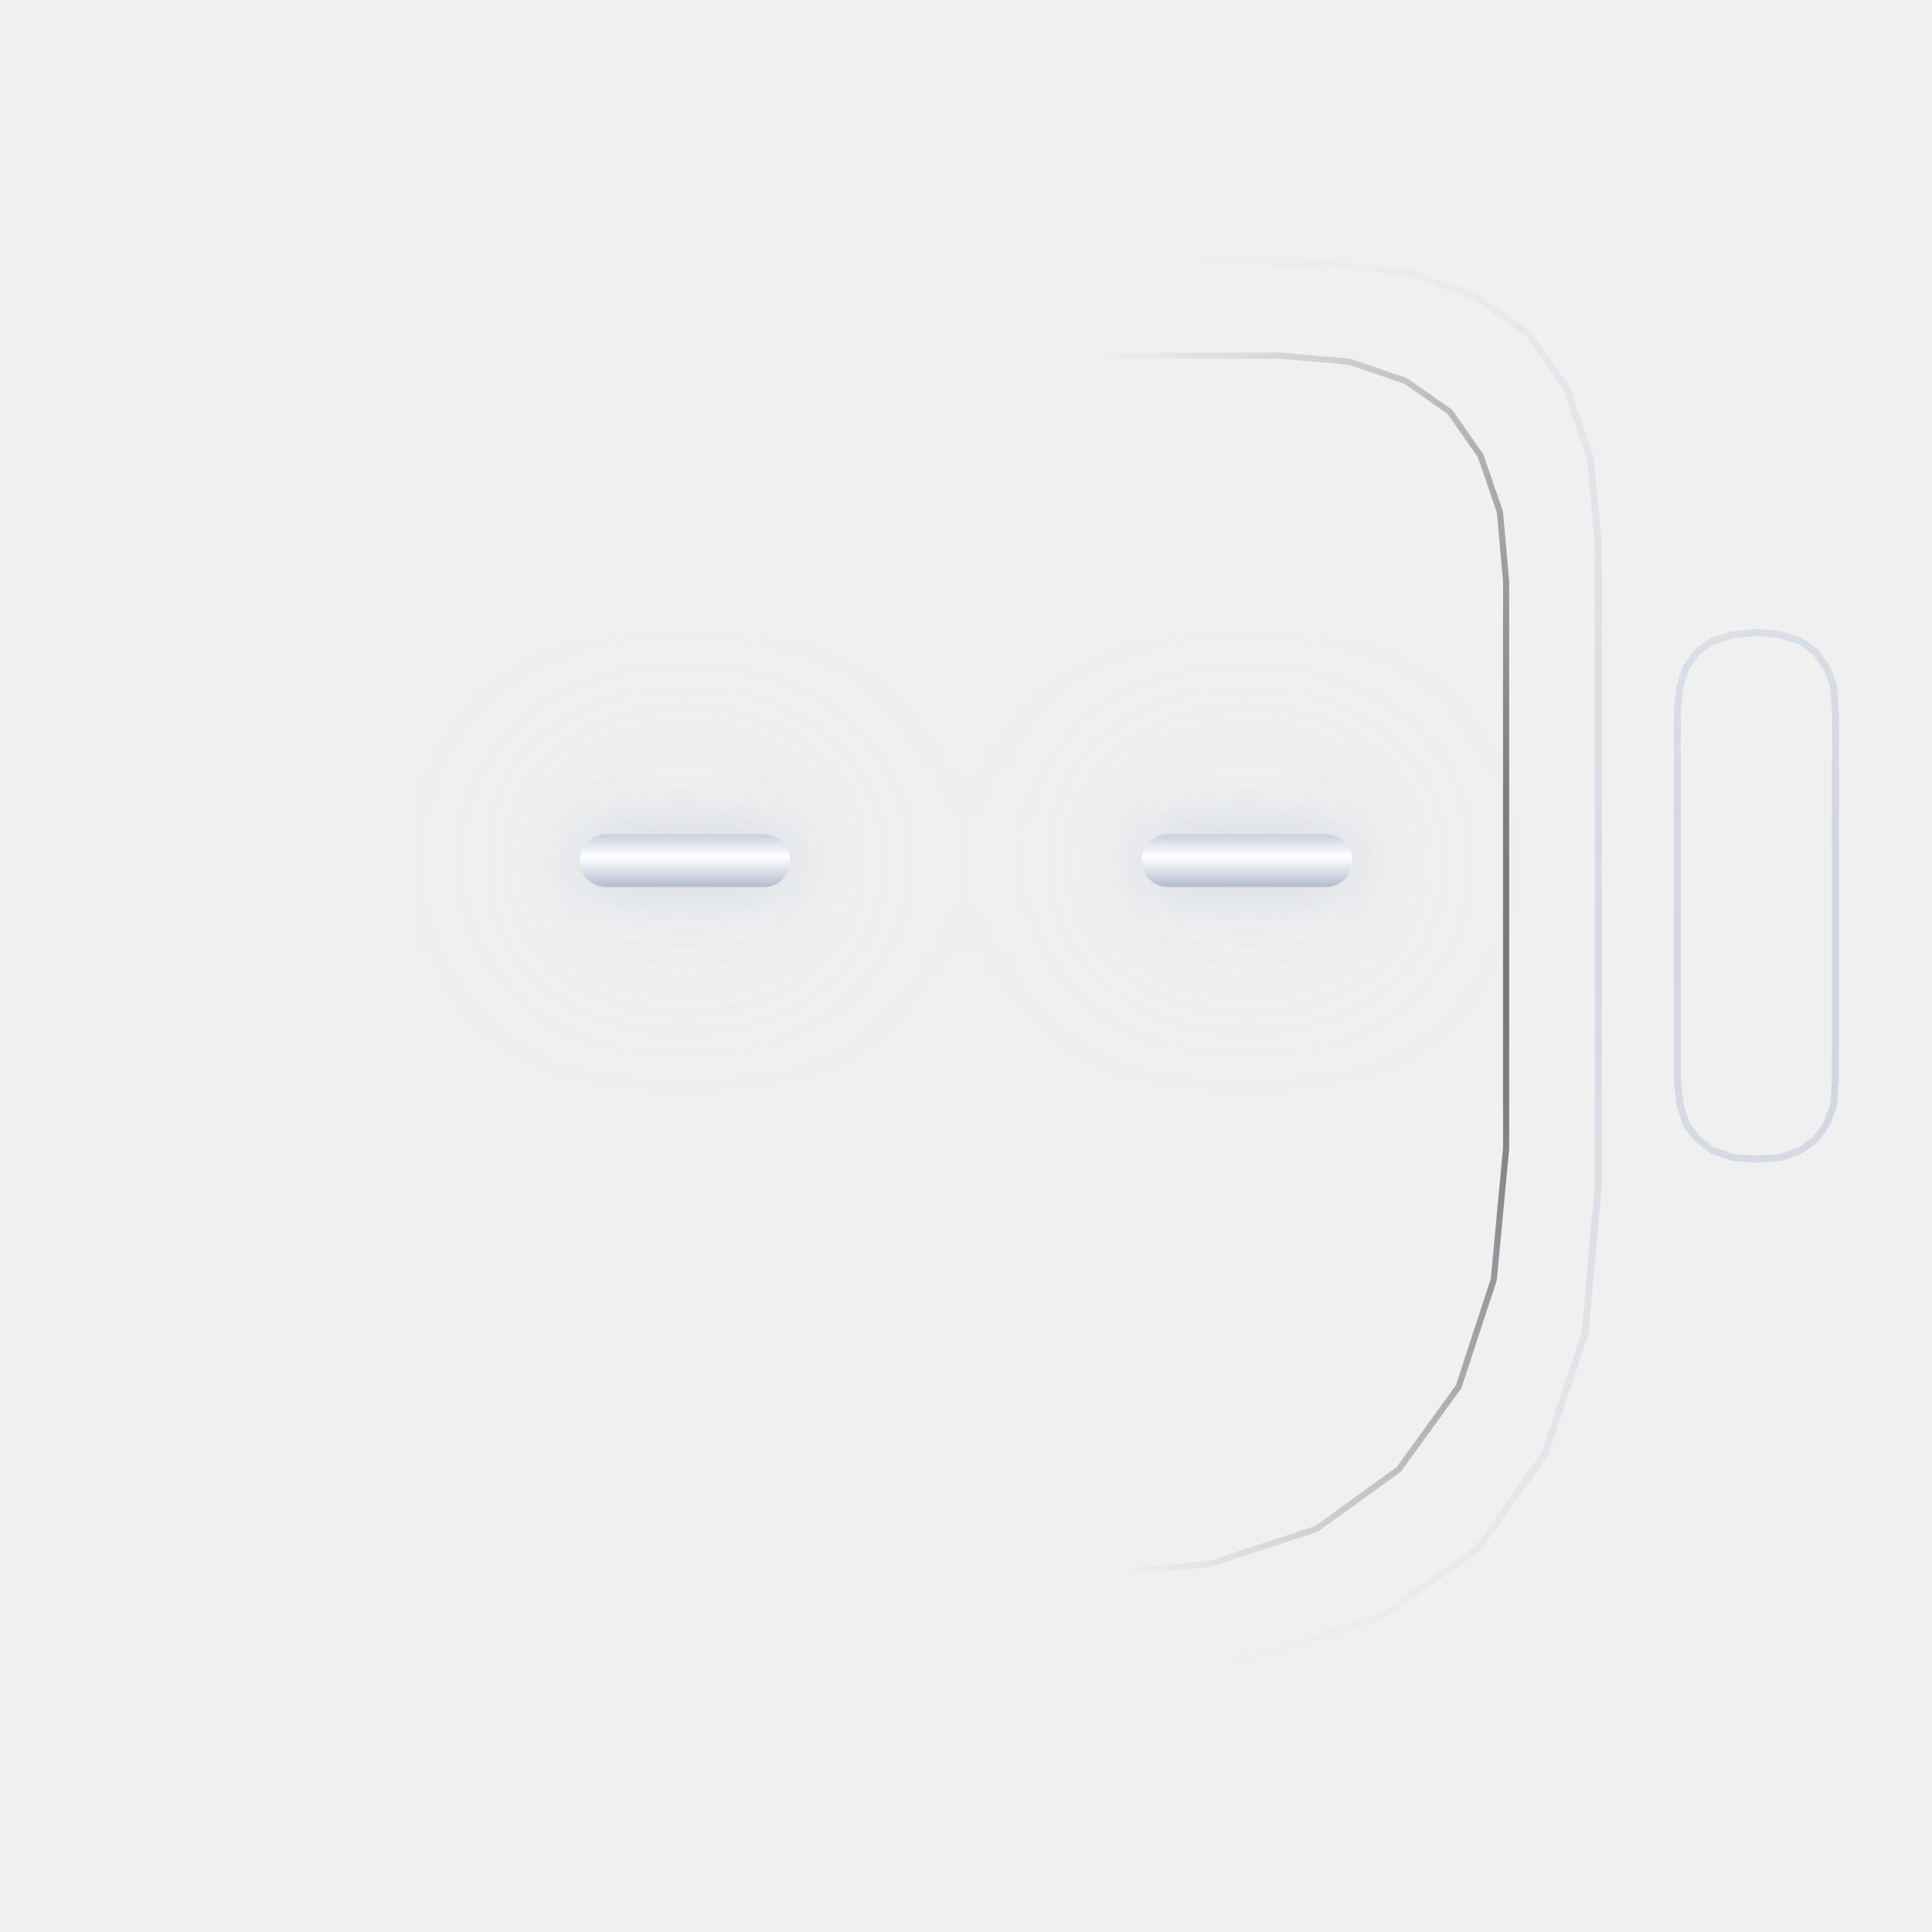
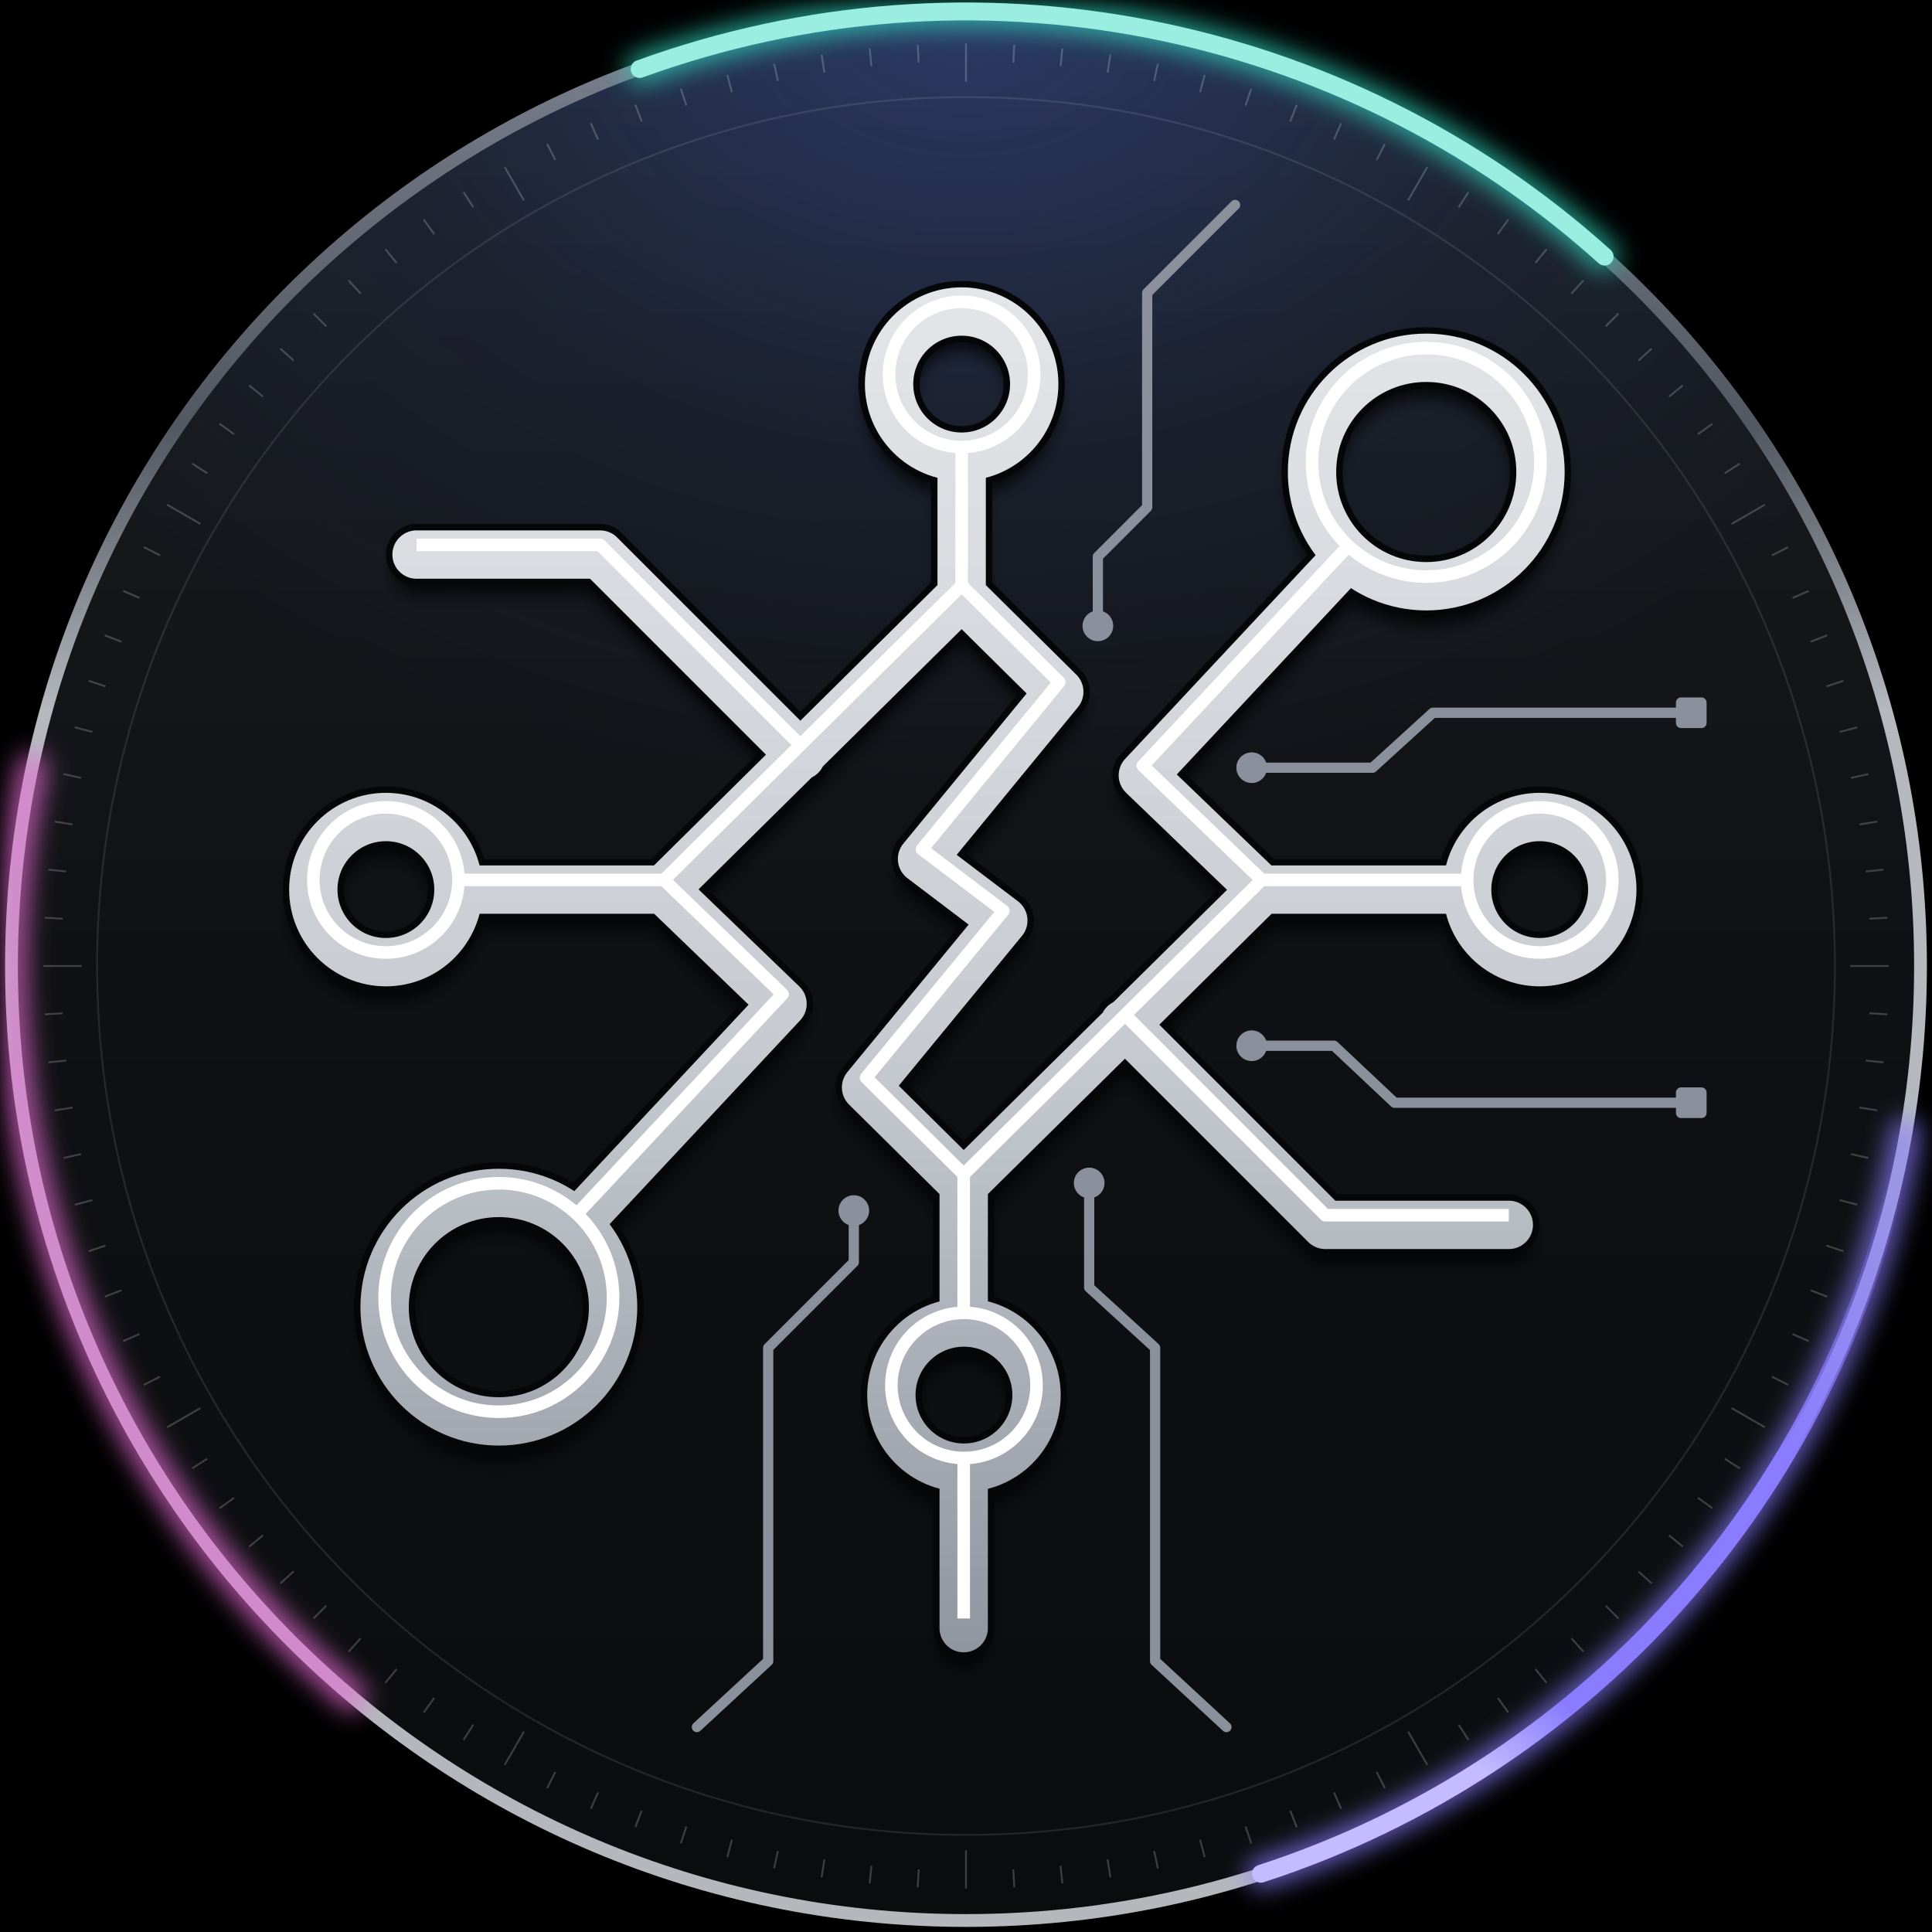
- <svg xmlns="http://www.w3.org/2000/svg" width="512" height="512" viewBox="1 1 22 22" role="img" aria-label="Botlane">
+ <svg xmlns="http://www.w3.org/2000/svg" width="1024" height="1024" viewBox="-378 -378 756 756" shape-rendering="geometricPrecision" role="img" aria-label="Botlane" class="shrink-0">
+   <rect x="-378" y="-378" width="756" height="756" fill="#000000" />
  <defs>
-     <radialGradient id="m-fall" gradientUnits="userSpaceOnUse" cx="22.2" cy="11.8" r="11">
-       <stop offset="0.1" stop-color="#fff" />
-       <stop offset="0.5" stop-color="#fff" stop-opacity="0.5" />
-       <stop offset="1" stop-color="#fff" stop-opacity="0" />
+     <linearGradient id="_R_0_-ring" gradientUnits="userSpaceOnUse" x1="0" y1="-540" x2="0" y2="540">
+       <stop offset="0" style="stop-color:#EDEEF0" />
+       <stop offset="1" stop-opacity="0.62" style="stop-color:#EDEEF0" />
+     </linearGradient>
+     <linearGradient id="_R_0_-arc0" gradientUnits="userSpaceOnUse" x1="-268" y1="-463.1" x2="-97.5" y2="-528.5">
+       <stop offset="0" stop-opacity="0.5" style="stop-color:#5BDACB" />
+       <stop offset="1" style="stop-color:#5BDACB" />
+     </linearGradient>
+     <linearGradient id="_R_0_-arc1" gradientUnits="userSpaceOnUse" x1="220.1" y1="426.2" x2="426.5" y2="223.5">
+       <stop offset="0" stop-opacity="0.5" style="stop-color:#A397FB" />
+       <stop offset="1" style="stop-color:#A397FB" />
+     </linearGradient>
+     <linearGradient id="_R_0_-arc2" gradientUnits="userSpaceOnUse" x1="84.1" y1="470.7" x2="-403.5" y2="248.5">
+       <stop offset="0" stop-opacity="0.5" style="stop-color:#E58ADA" />
+       <stop offset="1" style="stop-color:#E58ADA" />
+     </linearGradient>
+     <linearGradient id="_R_0_-glass" gradientUnits="userSpaceOnUse" x1="0" y1="-376" x2="0" y2="376">
+       <stop offset="0" stop-color="#1C1F24" />
+       <stop offset="0.5" stop-color="#101114" />
+       <stop offset="1" stop-color="#0B0C0E" />
+     </linearGradient>
+     <radialGradient id="_R_0_-fall" gradientUnits="userSpaceOnUse" cx="0" cy="0" r="1" gradientTransform="translate(0 -376) scale(432.4 312.08)">
+       <stop offset="0" stop-color="#4F7BFF" stop-opacity="0.3" />
+       <stop offset="0.55" stop-color="#4F7BFF" stop-opacity="0.07" />
+       <stop offset="1" stop-color="#4F7BFF" stop-opacity="0" />
    </radialGradient>
-     <mask id="m-rim" maskUnits="userSpaceOnUse" x="-2" y="-2" width="28" height="28">
-       <rect x="-2" y="-2" width="28" height="28" fill="url(#m-fall)" />
+     <linearGradient id="_R_0_-edge" gradientUnits="userSpaceOnUse" x1="0" y1="-376" x2="0" y2="376">
+       <stop offset="0" stop-color="#fff" />
+       <stop offset="0.35" stop-color="#B6BAC2" stop-opacity="0.75" />
+       <stop offset="0.8" stop-color="#6C727E" stop-opacity="0.7" />
+       <stop offset="1" stop-color="#C7CBD1" stop-opacity="0.9" />
+     </linearGradient>
+     <linearGradient id="_R_0_-metal" gradientUnits="userSpaceOnUse" x1="0" y1="-310" x2="0" y2="310">
+       <stop offset="0" stop-color="#E8E9EC" />
+       <stop offset="0.55" stop-color="#C7CBD1" />
+       <stop offset="1" stop-color="#868C97" />
+     </linearGradient>
+     <linearGradient id="_R_0_-beam0" gradientUnits="userSpaceOnUse" x1="-127.7" y1="-351" x2="249.9" y2="-277.6">
+       <stop offset="0" stop-color="#2DD4BF" stop-opacity="0" />
+       <stop offset="0.4" stop-color="#2DD4BF" />
+       <stop offset="0.86" stop-color="#2DD4BF" />
+       <stop offset="1" stop-color="#99EDE1" />
+     </linearGradient>
+     <linearGradient id="_R_0_-beam1" gradientUnits="userSpaceOnUse" x1="367.8" y1="64.9" x2="115.4" y2="355.2">
+       <stop offset="0" stop-color="#8B7CFF" stop-opacity="0" />
+       <stop offset="0.4" stop-color="#8B7CFF" />
+       <stop offset="0.86" stop-color="#8B7CFF" />
+       <stop offset="1" stop-color="#C4BCFF" />
+     </linearGradient>
+     <linearGradient id="_R_0_-beam2" gradientUnits="userSpaceOnUse" x1="-240.1" y1="286.1" x2="-365.3" y2="-77.7">
+       <stop offset="0" stop-color="#E36BD3" stop-opacity="0" />
+       <stop offset="0.4" stop-color="#E36BD3" />
+       <stop offset="0.86" stop-color="#E36BD3" />
+       <stop offset="1" stop-color="#F4B9EC" />
+     </linearGradient>
+     <filter id="_R_0_-blur" filterUnits="userSpaceOnUse" x="-378" y="-378" width="756" height="756">
+       <feGaussianBlur stdDeviation="5" />
+     </filter>
+     <filter id="_R_0_-soft" filterUnits="userSpaceOnUse" x="-376" y="-376" width="752" height="752">
+       <feGaussianBlur stdDeviation="3" />
+     </filter>
+     <clipPath id="_R_0_-in">
+       <circle r="375" />
+     </clipPath>
+     <mask id="_R_0_-inner" maskUnits="userSpaceOnUse" x="-376" y="-376" width="752" height="752">
+       <path d="M-1.7 -199.3L-1.7 -145.1L36.5 -107.3L-17.2 -41.9L14.6 -17.8L-39.1 47.5L-0.9 85.3L-0.9 139.5M-0.9 196.3L-0.9 259.1M-1.7 -145.1L-118.2 -29.9L-198.6 -29.9M-0.9 85.3L115.7 -29.9L196.1 -29.9M-118.2 -29.9L-71.8 14.8L-152.2 100.8M115.7 -29.9L69.2 -74.6L149.6 -160.6M-215.0 -161.0L-143.2 -161.0L-64.5 -82.3M212.4 101.3L140.6 101.3L61.9 22.6M-30.1 -227.7a28.4 28.4 0 1 0 56.8 0a28.4 28.4 0 1 0 -56.8 0ZM-29.2 167.9a28.4 28.4 0 1 0 56.8 0a28.4 28.4 0 1 0 -56.8 0ZM-255.4 -29.9a28.4 28.4 0 1 0 56.8 0a28.4 28.4 0 1 0 -56.8 0ZM196.1 -29.9a28.4 28.4 0 1 0 56.8 0a28.4 28.4 0 1 0 -56.8 0ZM-227.5 133.5a44.7 44.7 0 1 0 89.4 0a44.7 44.7 0 1 0 -89.4 0ZM135.4 -193.3a44.7 44.7 0 1 0 89.4 0a44.7 44.7 0 1 0 -89.4 0Z" fill="none" stroke="#fff" stroke-width="15.92" stroke-linecap="round" stroke-linejoin="round" />
    </mask>
-     <linearGradient id="m-eye" gradientUnits="userSpaceOnUse" x1="0" y1="10.5" x2="0" y2="11.1">
-       <stop offset="0" stop-color="#C9D0DD" />
-       <stop offset="0.42" stop-color="#FFFFFF" />
-       <stop offset="1" stop-color="#B4BCCB" />
-     </linearGradient>
-     <filter id="m-halo" filterUnits="userSpaceOnUse" x="-2" y="-2" width="28" height="28">
-       <feGaussianBlur stdDeviation="1.1" />
-     </filter>
-     <filter id="m-glow" filterUnits="userSpaceOnUse" x="-2" y="-2" width="28" height="28">
-       <feGaussianBlur stdDeviation="0.36" />
-     </filter>
  </defs>
-   <g fill="none" stroke-linejoin="round" stroke-linecap="round">
-     <g mask="url(#m-rim)">
-       <path d="M5.85 7.62L5.92 6.83L6.14 6.19L6.49 5.69L6.99 5.34L7.63 5.12L8.42 5.05L15.58 5.05L16.37 5.12L17.01 5.34L17.51 5.69L17.86 6.19L18.08 6.83L18.15 7.62L18.15 14.08L18.01 15.57L17.61 16.79L16.93 17.73L15.99 18.41L14.77 18.81L13.28 18.95L10.72 18.95L9.23 18.81L8.01 18.41L7.07 17.73L6.39 16.79L5.99 15.57L5.85 14.08Z" stroke="#3A3C42" stroke-width="0.07" />
-       <path d="M4.8 7.2L4.89 6.22L5.16 5.42L5.6 4.8L6.22 4.36L7.02 4.09L8 4L16 4L16.98 4.09L17.78 4.36L18.4 4.8L18.84 5.42L19.11 6.22L19.2 7.2L19.2 14.5L19.05 16.18L18.59 17.56L17.83 18.63L16.76 19.39L15.38 19.85L13.7 20L10.3 20L8.62 19.85L7.24 19.39L6.18 18.63L5.41 17.56L4.95 16.18L4.8 14.5Z M2.1 9.1L2.13 8.82L2.2 8.6L2.33 8.43L2.5 8.3L2.73 8.23L3 8.2L3 8.2L3.28 8.23L3.5 8.3L3.68 8.42L3.8 8.6L3.88 8.82L3.9 9.1L3.9 13.3L3.88 13.58L3.8 13.8L3.68 13.97L3.5 14.1L3.28 14.18L3 14.2L3 14.2L2.73 14.18L2.5 14.1L2.33 13.97L2.2 13.8L2.13 13.58L2.1 13.3Z M20.1 9.1L20.13 8.82L20.2 8.6L20.33 8.42L20.5 8.3L20.73 8.23L21 8.2L21 8.2L21.28 8.23L21.5 8.3L21.67 8.42L21.8 8.6L21.88 8.82L21.9 9.1L21.9 13.3L21.88 13.58L21.8 13.8L21.67 13.98L21.5 14.1L21.28 14.18L21 14.2L21 14.2L20.73 14.18L20.5 14.1L20.33 13.97L20.2 13.8L20.13 13.58L20.1 13.3Z" stroke="#D0D6E0" stroke-width="0.08" />
+   <circle r="376" fill="url(#_R_0_-glass)" />
+   <circle r="376" fill="url(#_R_0_-fall)" />
+   <g clip-path="url(#_R_0_-in)" fill="none" stroke-linecap="round" stroke-linejoin="round">
+     <path d="M361.0 0.0L346.0 0.0M360.5 18.9L353.5 18.5M359.0 37.7L352.1 37.0M356.6 56.5L349.6 55.4M353.1 75.1L346.3 73.6M348.7 93.4L341.9 91.6M343.3 111.6L336.7 109.4M337.0 129.4L330.5 126.9M329.8 146.8L323.4 144.0M321.7 163.9L315.4 160.7M312.6 180.5L299.6 173.0M302.8 196.6L296.9 192.8M292.1 212.2L286.4 208.1M280.5 227.2L275.1 222.8M268.3 241.6L263.1 236.9M255.3 255.3L250.3 250.3M241.6 268.3L236.9 263.1M227.2 280.5L222.8 275.1M212.2 292.1L208.1 286.4M196.6 302.8L192.8 296.9M180.5 312.6L173.0 299.6M163.9 321.7L160.7 315.4M146.8 329.8L144.0 323.4M129.4 337.0L126.9 330.5M111.6 343.3L109.4 336.7M93.4 348.7L91.6 341.9M75.1 353.1L73.6 346.3M56.5 356.6L55.4 349.6M37.7 359.0L37.0 352.1M18.9 360.5L18.5 353.5M0.0 361.0L0.0 346.0M-18.9 360.5L-18.5 353.5M-37.7 359.0L-37.0 352.1M-56.5 356.6L-55.4 349.6M-75.1 353.1L-73.6 346.3M-93.4 348.7L-91.6 341.9M-111.6 343.3L-109.4 336.7M-129.4 337.0L-126.9 330.5M-146.8 329.8L-144.0 323.4M-163.9 321.7L-160.7 315.4M-180.5 312.6L-173.0 299.6M-196.6 302.8L-192.8 296.9M-212.2 292.1L-208.1 286.4M-227.2 280.5L-222.8 275.1M-241.6 268.3L-236.9 263.1M-255.3 255.3L-250.3 250.3M-268.3 241.6L-263.1 236.9M-280.5 227.2L-275.1 222.8M-292.1 212.2L-286.4 208.1M-302.8 196.6L-296.9 192.8M-312.6 180.5L-299.6 173.0M-321.7 163.9L-315.4 160.7M-329.8 146.8L-323.4 144.0M-337.0 129.4L-330.5 126.9M-343.3 111.6L-336.7 109.4M-348.7 93.4L-341.9 91.6M-353.1 75.1L-346.3 73.6M-356.6 56.5L-349.6 55.4M-359.0 37.7L-352.1 37.0M-360.5 18.9L-353.5 18.5M-361.0 0.0L-346.0 0.0M-360.5 -18.9L-353.5 -18.5M-359.0 -37.7L-352.1 -37.0M-356.6 -56.5L-349.6 -55.4M-353.1 -75.1L-346.3 -73.6M-348.7 -93.4L-341.9 -91.6M-343.3 -111.6L-336.7 -109.4M-337.0 -129.4L-330.5 -126.9M-329.8 -146.8L-323.4 -144.0M-321.7 -163.9L-315.4 -160.7M-312.6 -180.5L-299.6 -173.0M-302.8 -196.6L-296.9 -192.8M-292.1 -212.2L-286.4 -208.1M-280.5 -227.2L-275.1 -222.8M-268.3 -241.6L-263.1 -236.9M-255.3 -255.3L-250.3 -250.3M-241.6 -268.3L-236.9 -263.1M-227.2 -280.5L-222.8 -275.1M-212.2 -292.1L-208.1 -286.4M-196.6 -302.8L-192.8 -296.9M-180.5 -312.6L-173.0 -299.6M-163.9 -321.7L-160.7 -315.4M-146.8 -329.8L-144.0 -323.4M-129.4 -337.0L-126.9 -330.5M-111.6 -343.3L-109.4 -336.7M-93.4 -348.7L-91.6 -341.9M-75.1 -353.1L-73.6 -346.3M-56.5 -356.6L-55.4 -349.6M-37.7 -359.0L-37.0 -352.1M-18.9 -360.5L-18.5 -353.5M-0.0 -361.0L-0.0 -346.0M18.9 -360.5L18.5 -353.5M37.7 -359.0L37.0 -352.1M56.5 -356.6L55.4 -349.6M75.1 -353.1L73.6 -346.3M93.4 -348.7L91.6 -341.9M111.6 -343.3L109.4 -336.7M129.4 -337.0L126.9 -330.5M146.8 -329.8L144.0 -323.4M163.9 -321.7L160.7 -315.4M180.5 -312.6L173.0 -299.6M196.6 -302.8L192.8 -296.9M212.2 -292.1L208.1 -286.4M227.2 -280.5L222.8 -275.1M241.6 -268.3L236.9 -263.1M255.3 -255.3L250.3 -250.3M268.3 -241.6L263.1 -236.9M280.5 -227.2L275.1 -222.8M292.1 -212.2L286.4 -208.1M302.8 -196.6L296.9 -192.8M312.6 -180.5L299.6 -173.0M321.7 -163.9L315.4 -160.7M329.8 -146.8L323.4 -144.0M337.0 -129.4L330.5 -126.9M343.3 -111.6L336.7 -109.4M348.7 -93.4L341.9 -91.6M353.1 -75.1L346.3 -73.6M356.6 -56.5L349.6 -55.4M359.0 -37.7L352.1 -37.0M360.5 -18.9L353.5 -18.5" stroke="#fff" stroke-opacity="0.2" stroke-width="1" stroke-linecap="butt" vector-effect="non-scaling-stroke" />
+     <circle r="340" stroke="#fff" stroke-opacity="0.1" stroke-width="1" vector-effect="non-scaling-stroke" />
+     <path d="M105.3 -297.8L70.9 -263.4L70.9 -179.5L51.6 -160.2L51.6 -133.1M283.8 -99.1L182.7 -99.1L159.1 -77.6L111.8 -77.6M283.8 53.5L167.7 53.5L144.0 31.2L111.8 31.2M-105.3 297.8L-77.4 272.0L-77.4 149.4L-43.9 115.9L-43.9 95.7M101.9 297.8L74.0 272.0L74.0 149.4L48.2 125.8L48.2 84.9" stroke="#8B919C" stroke-width="5.418" vector-effect="non-scaling-stroke" />
+     <g fill="#8B919C" stroke="none">
+       <circle cx="51.6" cy="-133.1" r="6" />
+       <circle cx="111.8" cy="-77.6" r="6" />
+       <circle cx="111.8" cy="31.2" r="6" />
+       <circle cx="-43.9" cy="95.7" r="6" />
+       <circle cx="48.2" cy="84.9" r="6" />
+       <rect x="277.8" y="-105.1" width="12" height="12" rx="2" />
+       <rect x="277.8" y="47.5" width="12" height="12" rx="2" />
+     </g>
+     <path d="M-1.7 -199.3L-1.7 -145.1L36.5 -107.3L-17.2 -41.9L14.6 -17.8L-39.1 47.5L-0.9 85.3L-0.9 139.5M-0.9 196.3L-0.9 259.1M-1.7 -145.1L-118.2 -29.9L-198.6 -29.9M-0.9 85.3L115.7 -29.9L196.1 -29.9M-118.2 -29.9L-71.8 14.8L-152.2 100.8M115.7 -29.9L69.2 -74.6L149.6 -160.6M-215.0 -161.0L-143.2 -161.0L-64.5 -82.3M212.4 101.3L140.6 101.3L61.9 22.6M-30.1 -227.7a28.4 28.4 0 1 0 56.8 0a28.4 28.4 0 1 0 -56.8 0ZM-29.2 167.9a28.4 28.4 0 1 0 56.8 0a28.4 28.4 0 1 0 -56.8 0ZM-255.4 -29.9a28.4 28.4 0 1 0 56.8 0a28.4 28.4 0 1 0 -56.8 0ZM196.1 -29.9a28.4 28.4 0 1 0 56.8 0a28.4 28.4 0 1 0 -56.8 0ZM-227.5 133.5a44.7 44.7 0 1 0 89.4 0a44.7 44.7 0 1 0 -89.4 0ZM135.4 -193.3a44.7 44.7 0 1 0 89.4 0a44.7 44.7 0 1 0 -89.4 0Z" stroke="#000" stroke-opacity="0.75" stroke-width="18.92" transform="translate(0 6)" filter="url(#_R_0_-soft)" />
+     <path d="M-1.7 -199.3L-1.7 -145.1L36.5 -107.3L-17.2 -41.9L14.6 -17.8L-39.1 47.5L-0.9 85.3L-0.9 139.5M-0.9 196.3L-0.9 259.1M-1.7 -145.1L-118.2 -29.9L-198.6 -29.9M-0.9 85.3L115.7 -29.9L196.1 -29.9M-118.2 -29.9L-71.8 14.8L-152.2 100.8M115.7 -29.9L69.2 -74.6L149.6 -160.6M-215.0 -161.0L-143.2 -161.0L-64.5 -82.3M212.4 101.3L140.6 101.3L61.9 22.6M-30.1 -227.7a28.4 28.4 0 1 0 56.8 0a28.4 28.4 0 1 0 -56.8 0ZM-29.2 167.9a28.4 28.4 0 1 0 56.8 0a28.4 28.4 0 1 0 -56.8 0ZM-255.4 -29.9a28.4 28.4 0 1 0 56.8 0a28.4 28.4 0 1 0 -56.8 0ZM196.1 -29.9a28.4 28.4 0 1 0 56.8 0a28.4 28.4 0 1 0 -56.8 0ZM-227.5 133.5a44.7 44.7 0 1 0 89.4 0a44.7 44.7 0 1 0 -89.4 0ZM135.4 -193.3a44.7 44.7 0 1 0 89.4 0a44.7 44.7 0 1 0 -89.4 0Z" stroke="#050607" stroke-width="23.92" />
+     <path d="M-1.7 -199.3L-1.7 -145.1L36.5 -107.3L-17.2 -41.9L14.6 -17.8L-39.1 47.5L-0.9 85.3L-0.9 139.5M-0.9 196.3L-0.9 259.1M-1.7 -145.1L-118.2 -29.9L-198.6 -29.9M-0.9 85.3L115.7 -29.9L196.1 -29.9M-118.2 -29.9L-71.8 14.8L-152.2 100.8M115.7 -29.9L69.2 -74.6L149.6 -160.6M-215.0 -161.0L-143.2 -161.0L-64.5 -82.3M212.4 101.3L140.6 101.3L61.9 22.6M-30.1 -227.7a28.4 28.4 0 1 0 56.8 0a28.4 28.4 0 1 0 -56.8 0ZM-29.2 167.9a28.4 28.4 0 1 0 56.8 0a28.4 28.4 0 1 0 -56.8 0ZM-255.4 -29.9a28.4 28.4 0 1 0 56.8 0a28.4 28.4 0 1 0 -56.8 0ZM196.1 -29.9a28.4 28.4 0 1 0 56.8 0a28.4 28.4 0 1 0 -56.8 0ZM-227.5 133.5a44.7 44.7 0 1 0 89.4 0a44.7 44.7 0 1 0 -89.4 0ZM135.4 -193.3a44.7 44.7 0 1 0 89.4 0a44.7 44.7 0 1 0 -89.4 0Z" stroke="url(#_R_0_-metal)" stroke-width="18.92" />
+     <g mask="url(#_R_0_-inner)">
+       <path d="M-1.7 -199.3L-1.7 -145.1L36.5 -107.3L-17.2 -41.9L14.6 -17.8L-39.1 47.5L-0.9 85.3L-0.9 139.5M-0.9 196.3L-0.9 259.1M-1.7 -145.1L-118.2 -29.9L-198.6 -29.9M-0.9 85.3L115.7 -29.9L196.1 -29.9M-118.2 -29.9L-71.8 14.8L-152.2 100.8M115.7 -29.9L69.2 -74.6L149.6 -160.6M-215.0 -161.0L-143.2 -161.0L-64.5 -82.3M212.4 101.3L140.6 101.3L61.9 22.6M-30.1 -227.7a28.4 28.4 0 1 0 56.8 0a28.4 28.4 0 1 0 -56.8 0ZM-29.2 167.9a28.4 28.4 0 1 0 56.8 0a28.4 28.4 0 1 0 -56.8 0ZM-255.4 -29.9a28.4 28.4 0 1 0 56.8 0a28.4 28.4 0 1 0 -56.8 0ZM196.1 -29.9a28.4 28.4 0 1 0 56.8 0a28.4 28.4 0 1 0 -56.8 0ZM-227.5 133.5a44.7 44.7 0 1 0 89.4 0a44.7 44.7 0 1 0 -89.4 0ZM135.4 -193.3a44.7 44.7 0 1 0 89.4 0a44.7 44.7 0 1 0 -89.4 0Z" stroke="#fff" stroke-width="4.919" stroke-linecap="butt" transform="translate(0 -3.784)" />
    </g>
  </g>
-   <path d="M7.9 10.5h1.8a0.3 0.3 0 0 1 0 0.6h-1.8a0.3 0.3 0 0 1 0 -0.6Z M14.3 10.5h1.8a0.3 0.3 0 0 1 0 0.6h-1.8a0.3 0.3 0 0 1 0 -0.6Z" fill="#C9D0DD" filter="url(#m-halo)" opacity="0.34" />
-   <path d="M7.9 10.5h1.8a0.3 0.3 0 0 1 0 0.6h-1.8a0.3 0.3 0 0 1 0 -0.6Z M14.3 10.5h1.8a0.3 0.3 0 0 1 0 0.6h-1.8a0.3 0.3 0 0 1 0 -0.6Z" fill="#C9D0DD" filter="url(#m-glow)" opacity="0.85" />
-   <path d="M7.9 10.5h1.8a0.3 0.3 0 0 1 0 0.6h-1.8a0.3 0.3 0 0 1 0 -0.6Z M14.3 10.5h1.8a0.3 0.3 0 0 1 0 0.6h-1.8a0.3 0.3 0 0 1 0 -0.6Z" fill="url(#m-eye)" />
+   <circle r="373.5" fill="none" stroke="url(#_R_0_-edge)" stroke-width="6.772" vector-effect="non-scaling-stroke" />
+   <g fill="none" stroke-linecap="round">
+     <g>
+       <path d="M-127.7 -351A373.5 373.5 0 0 1 249.9 -277.6" stroke="#2DD4BF" stroke-opacity="0.8" stroke-width="11" filter="url(#_R_0_-blur)" />
+       <path d="M-127.7 -351A373.5 373.5 0 0 1 249.9 -277.6" stroke="url(#_R_0_-beam0)" stroke-width="9.481" vector-effect="non-scaling-stroke" />
+     </g>
+     <g>
+       <path d="M367.8 64.9A373.5 373.5 0 0 1 115.4 355.2" stroke="#8B7CFF" stroke-opacity="0.8" stroke-width="11" filter="url(#_R_0_-blur)" />
+       <path d="M367.8 64.9A373.5 373.5 0 0 1 115.4 355.2" stroke="url(#_R_0_-beam1)" stroke-width="9.481" vector-effect="non-scaling-stroke" />
+     </g>
+     <g>
+       <path d="M-240.1 286.1A373.5 373.5 0 0 1 -365.3 -77.7" stroke="#E36BD3" stroke-opacity="0.8" stroke-width="11" filter="url(#_R_0_-blur)" />
+       <path d="M-240.1 286.1A373.5 373.5 0 0 1 -365.3 -77.7" stroke="url(#_R_0_-beam2)" stroke-width="9.481" vector-effect="non-scaling-stroke" />
+     </g>
+   </g>
</svg>
